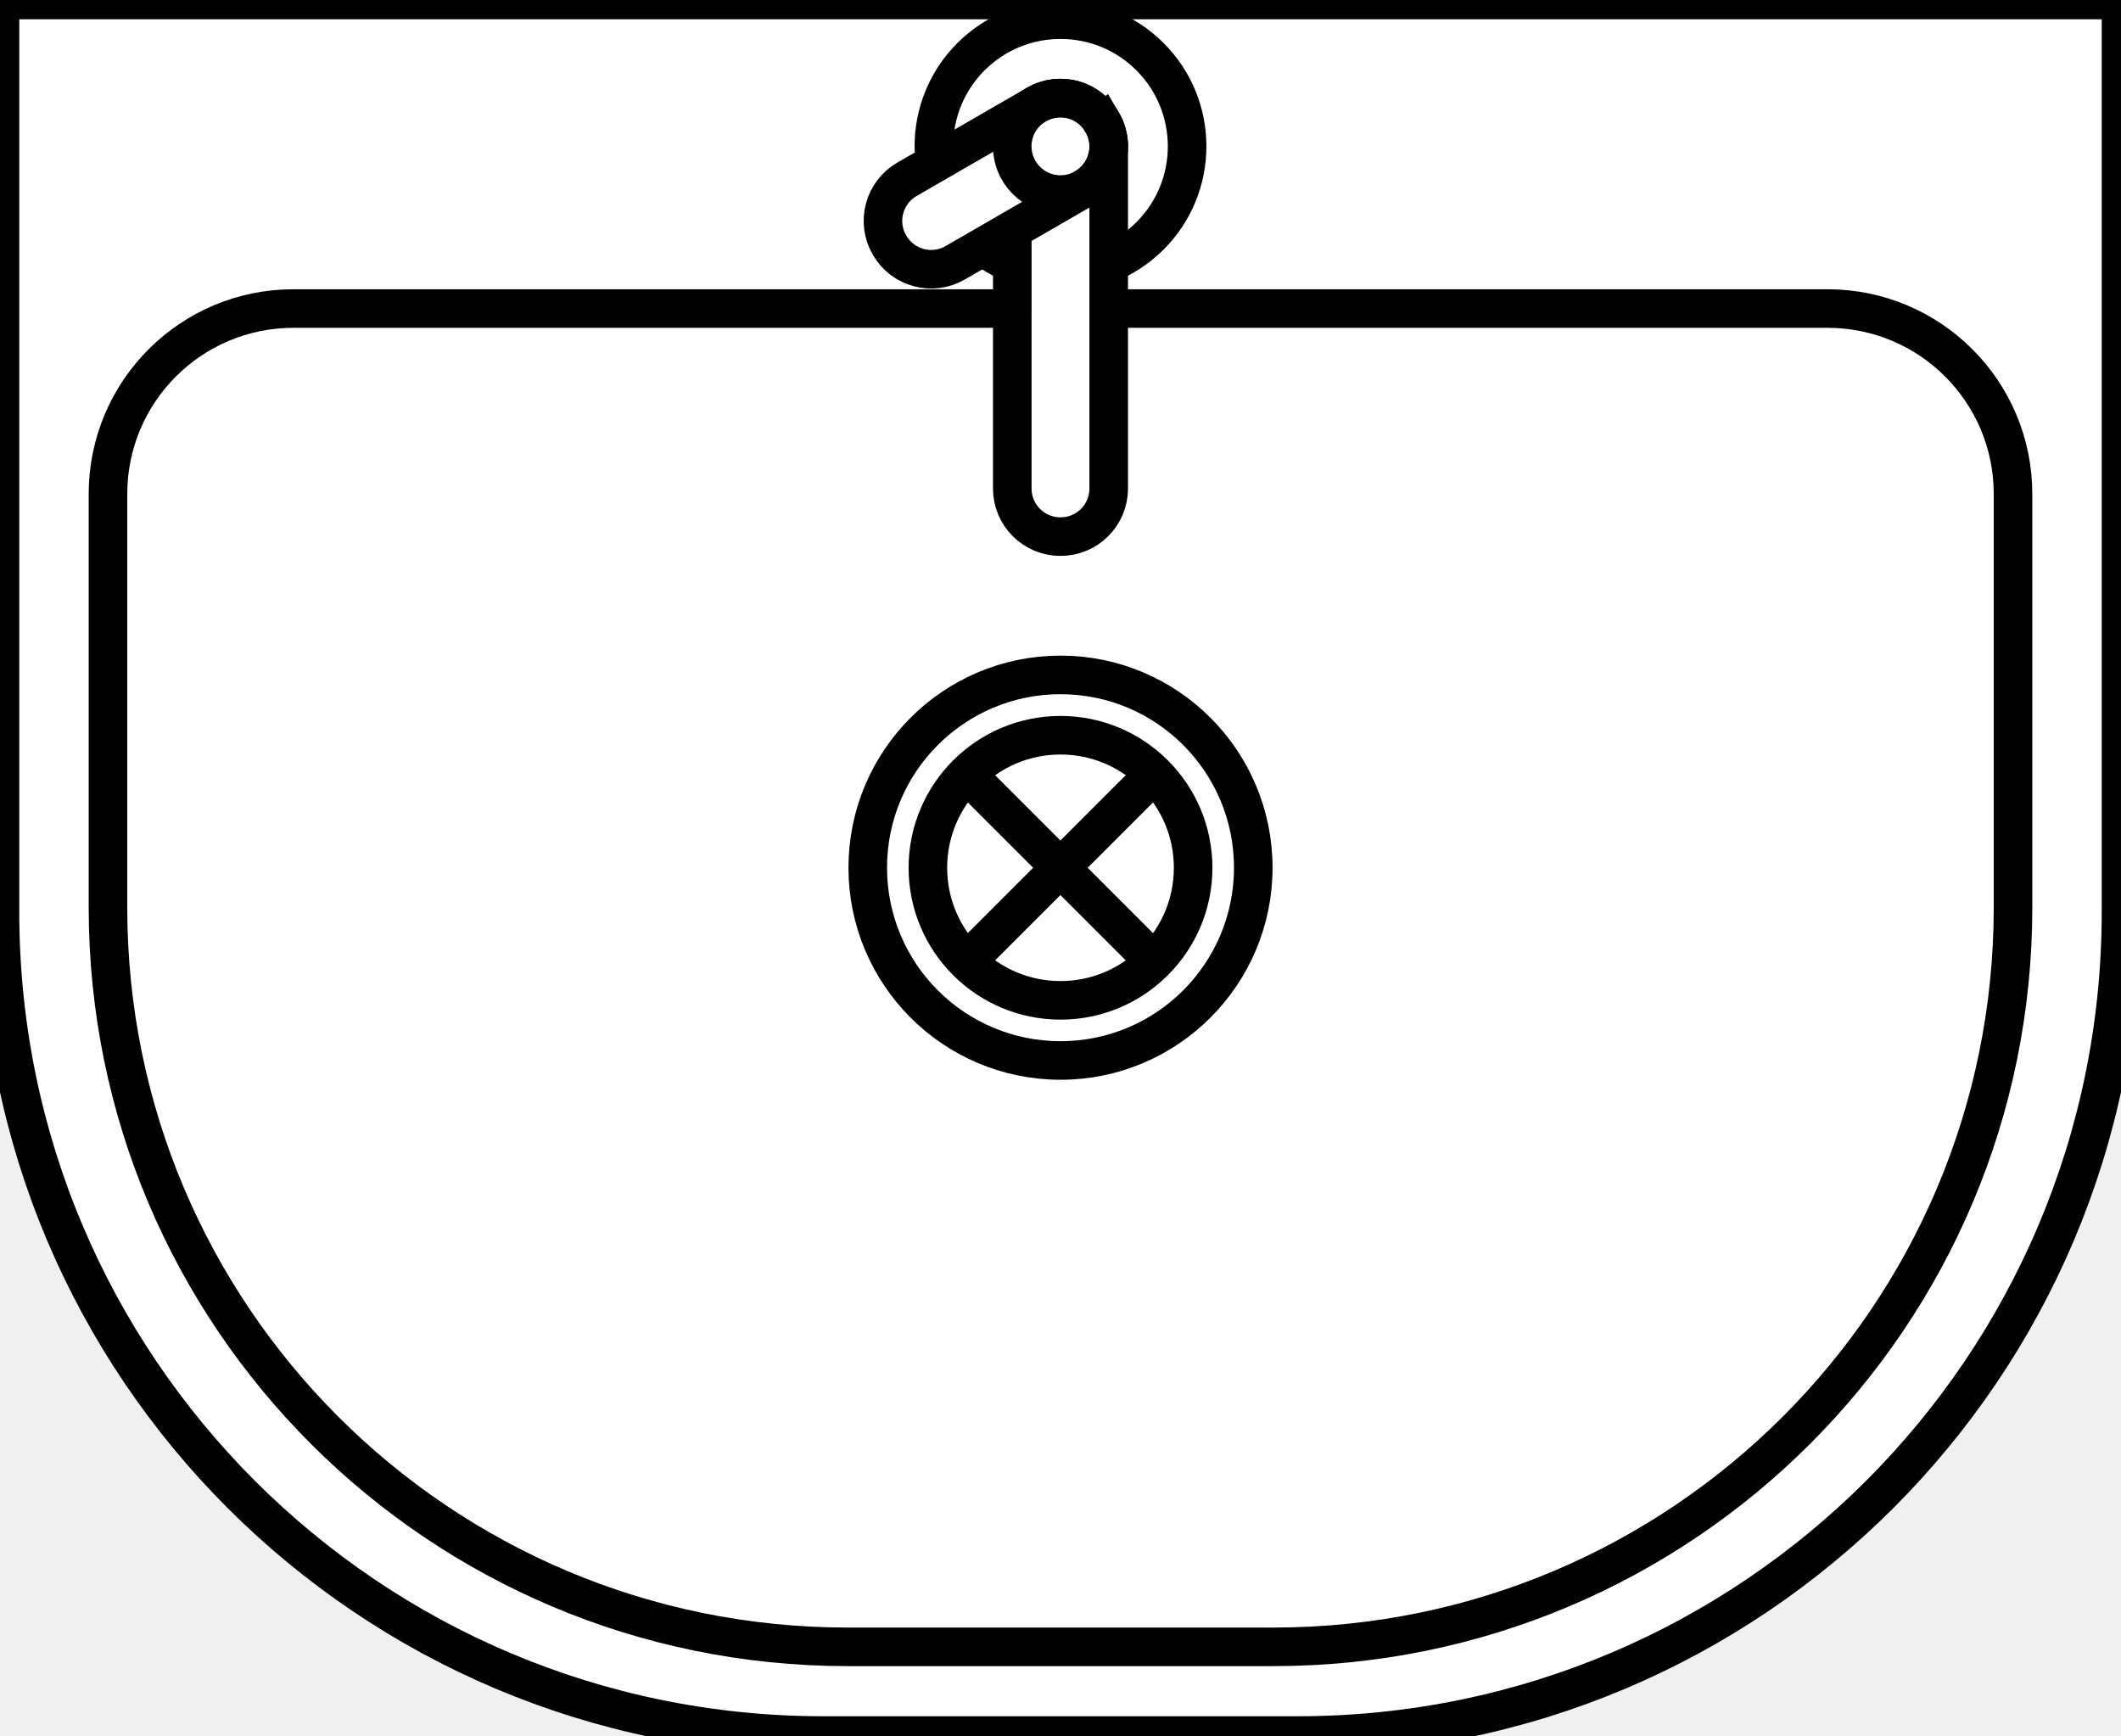
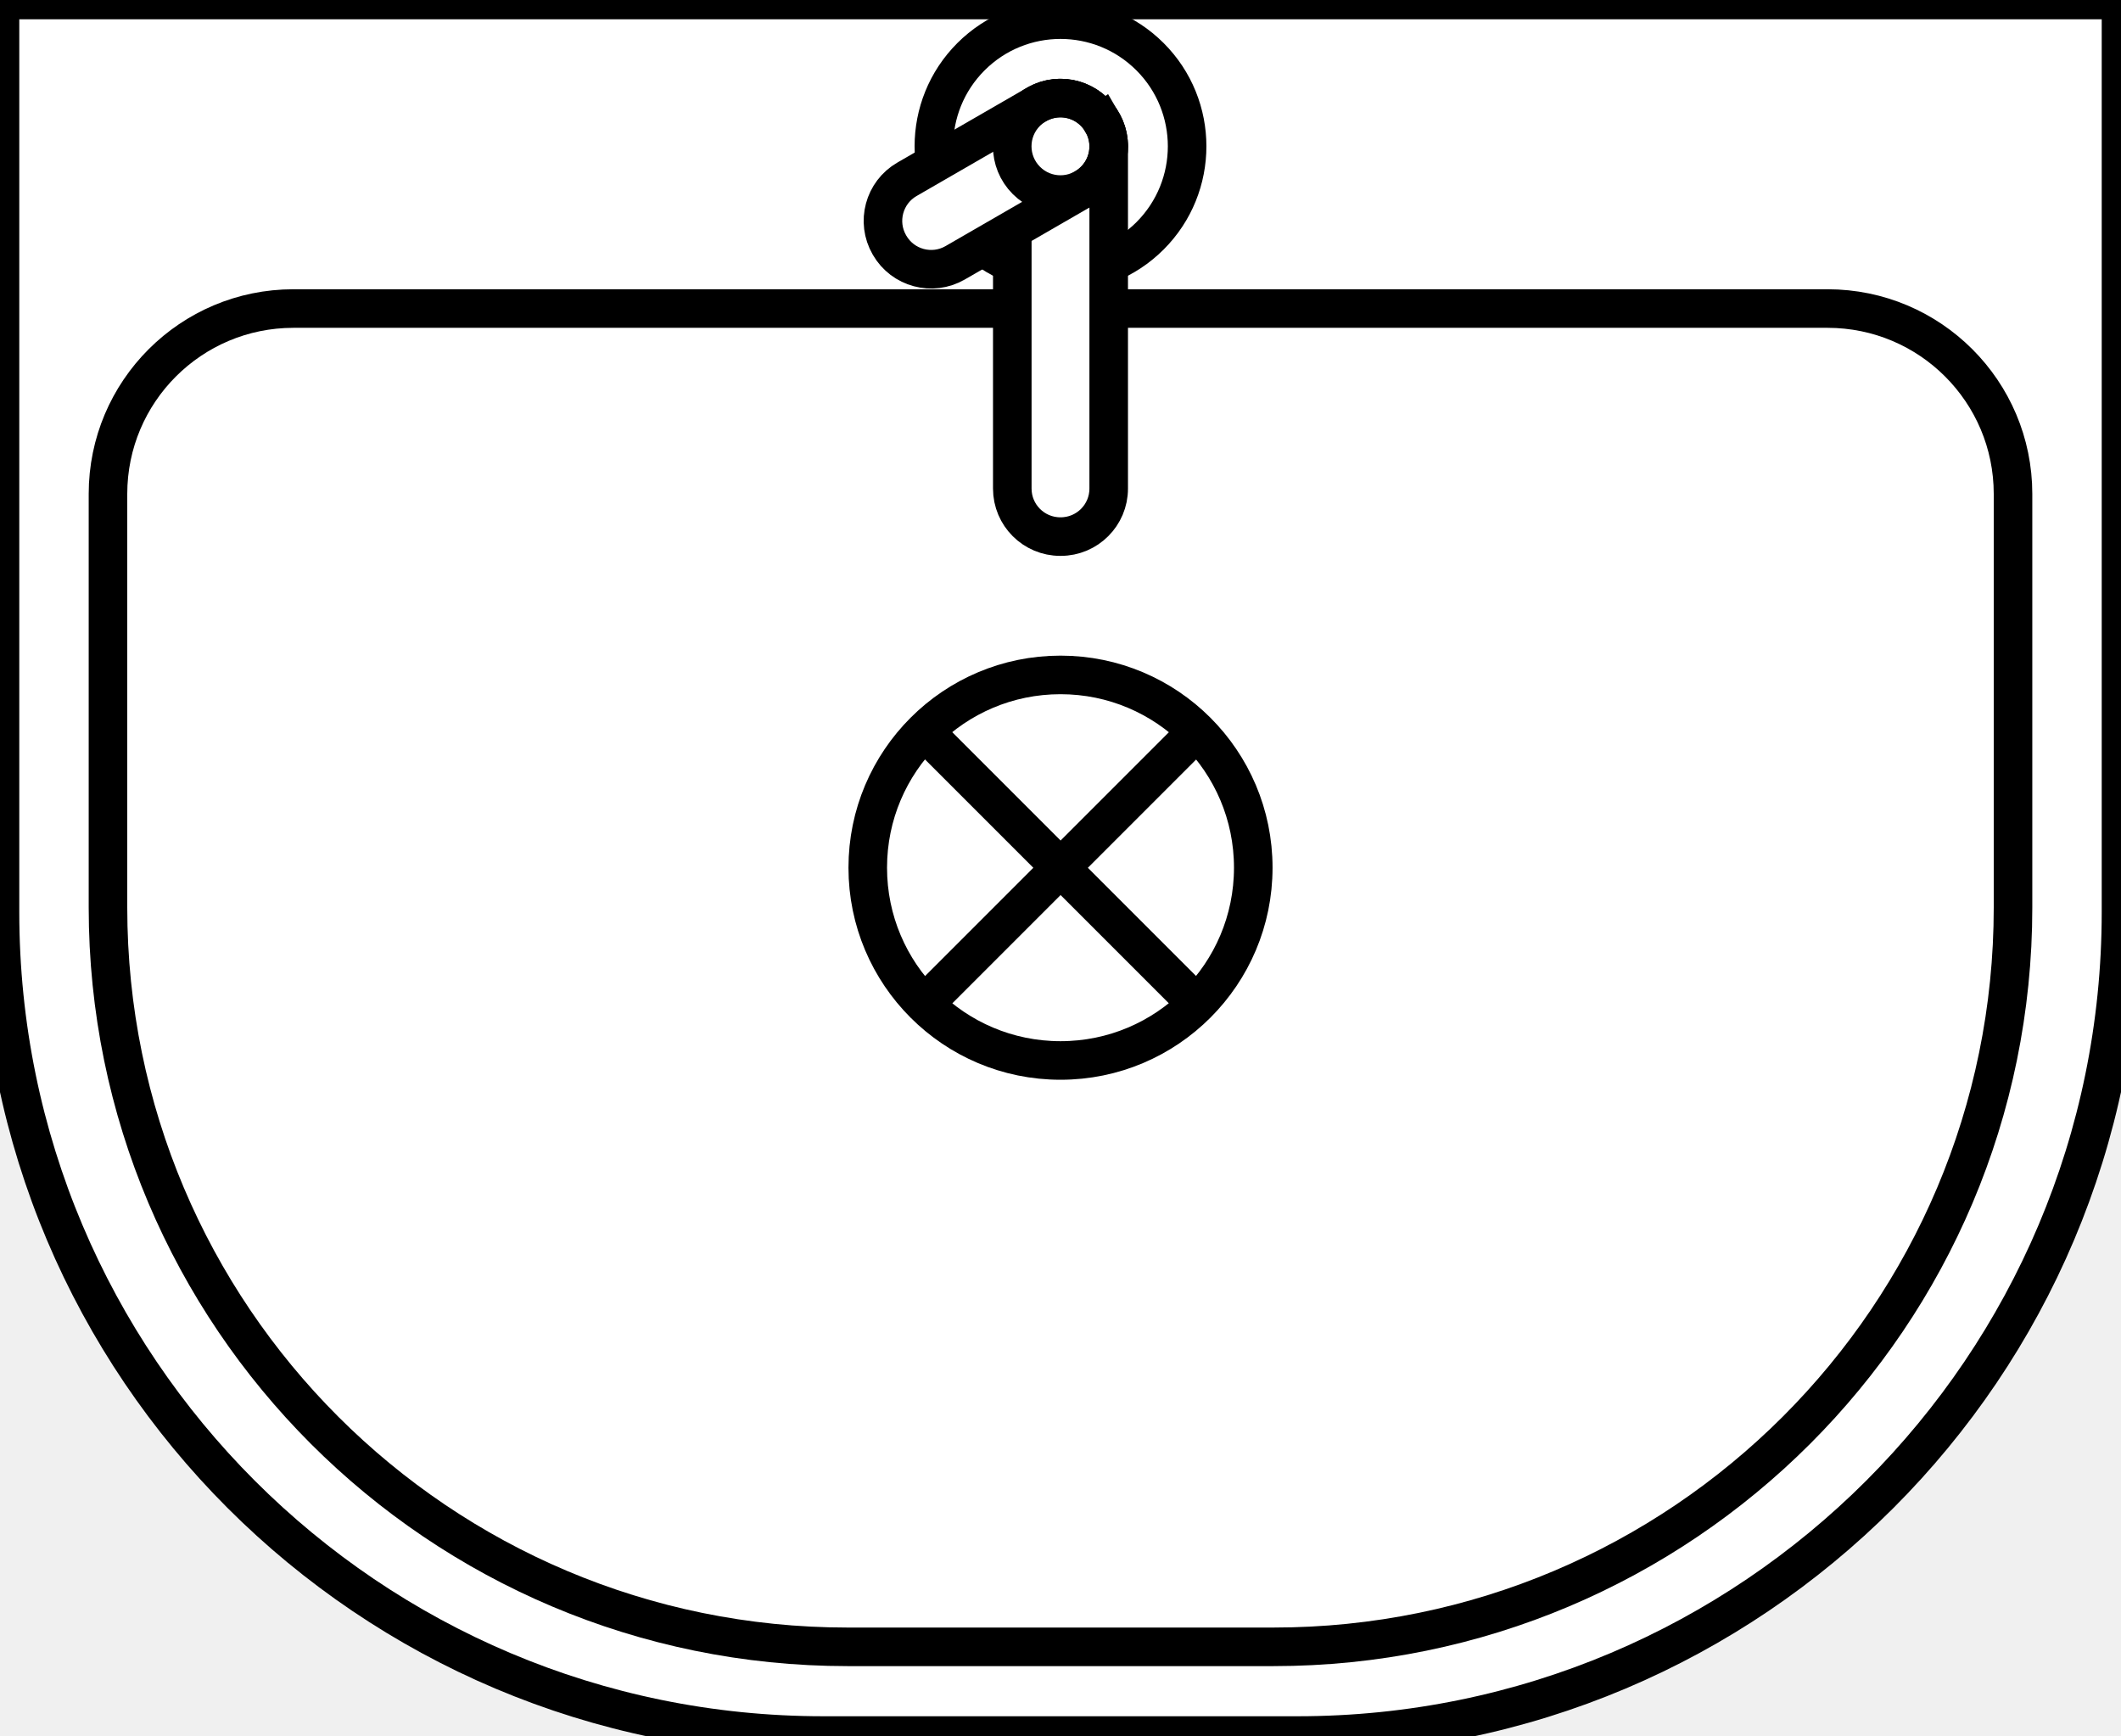
<svg xmlns="http://www.w3.org/2000/svg" stroke-width="1" width="55" height="45" viewBox="0 0 55 45" preserveAspectRatio="none" version="1.1" id="svg22" vector-effect="non-scaling-stroke">
  <defs id="defs1">
    <style id="style1">.C1 {stroke: #000000; stroke-width:1; stroke-opacity: 1.000; fill: none; fill-opacity: 1.000;}</style>
  </defs>
  <path stroke-width="1" vector-effect="non-scaling-stroke" id="rect22" style="display:inline;vector-effect:non-scaling-stroke;fill:#ffffff;stroke:#000000;stroke-width:1;stroke-miterlimit:7.7;stroke-dasharray:none;stroke-opacity:1" d="M 0,0 H 55 V 23.648 A 21.352,21.352 135 0 1 33.648,45 H 21.352 A 21.352,21.352 45 0 1 0,23.648 Z" transform="matrix(-1,0,0,1,55,0)" />
  <path stroke-width="1" vector-effect="non-scaling-stroke" id="rect22-4" style="display:inline;vector-effect:non-scaling-stroke;fill:#ffffff;stroke:#000000;stroke-width:1;stroke-miterlimit:7.7;stroke-dasharray:none;stroke-opacity:1" d="M 5.354,6.349 H 49.646 A 5.354,5.354 45 0 1 55,11.703 V 23.648 A 21.352,21.352 135 0 1 33.648,45 H 21.352 A 21.352,21.352 45 0 1 -3.0752504e-8,23.648 L -4.795743e-8,11.703 A 5.354,5.354 135 0 1 5.354,6.349 Z" transform="matrix(0.8981818,0,0,0.8977778,2.8,2.3)" />
  <path vector-effect="non-scaling-stroke" stroke-width="1" id="path13" style="display:none;vector-effect:non-scaling-stroke;stroke-width:1" class="C1" d="m 40.5,45.5 c 5.523,0 10,-4.477 10,-10 m 0,-20 C 50.5,9.977 46.023,5.5 40.5,5.5 M 50.5,15.5 v 20 M 15.5,5.5 c -5.523,0 -10,4.477 -10,10 m 0,0 v 20 m 0,0 c 0,5.523 4.477,10 10,10 m 0,0 H 40.5 m 0,-40 H 15.5" />
  <path style="display:none;opacity:1;vector-effect:non-scaling-stroke;fill:none;fill-opacity:1;stroke:#000000;stroke-width:1;stroke-opacity:1" stroke-width="1" d="m 28.75,13.913 c -0.69,0.69 -1.809,0.69 -2.5,0 -0.69,-0.69 -0.69,-1.809 0,-2.5 0.69,-0.69 1.809,-0.69 2.5,0 0.69,0.69 0.69,1.809 0,2.5" class="C1" vector-effect="non-scaling-stroke" id="path22-8-7-1" />
  <path style="display:inline;vector-effect:non-scaling-stroke;fill:none;fill-opacity:1;stroke:#000000;stroke-width:1;stroke-opacity:1" stroke-width="1" d="m 29.822,6.115 c -1.282,1.282 -3.362,1.282 -4.644,0 -1.282,-1.282 -1.282,-3.362 0,-4.644 1.282,-1.282 3.362,-1.282 4.644,8e-7 1.282,1.282 1.282,3.362 0,4.644" class="C1" vector-effect="non-scaling-stroke" id="path22-8-7-8" />
  <path vector-effect="non-scaling-stroke" stroke-width="1" id="rect2" style="display:inline;fill:#ffffff;fill-opacity:1;stroke:#000000;stroke-width:1;stroke-miterlimit:7.7;stroke-opacity:1;vector-effect:non-scaling-stroke" d="m 27.5,2.548 a 1.25,1.25 45.004 0 1 1.25,1.25 l -1.37e-4,8.87 a 1.245,1.245 135 0 1 -1.245,1.245 h -0.01 a 1.245,1.245 45 0 1 -1.245,-1.245 l 1.37e-4,-8.87 a 1.25,1.25 135 0 1 1.25,-1.25 z" />
  <path vector-effect="non-scaling-stroke" stroke-width="1" id="rect2-6" style="display:inline;fill:#ffffff;fill-opacity:1;stroke:#000000;stroke-width:1;stroke-miterlimit:7.7;stroke-opacity:1;vector-effect:non-scaling-stroke" d="m 27.49,2.548 h 0.02 a 1.24,1.24 45.001 0 1 1.24,1.24 L 28.75,7.669 A 1.245,1.245 135.001 0 1 27.505,8.914 h -0.01 A 1.245,1.245 45.001 0 1 26.25,7.669 l 1.07e-4,-3.88 a 1.24,1.24 135.001 0 1 1.24,-1.24 z" transform="rotate(60,27.49982,3.793445)" />
  <path style="display:inline;opacity:1;vector-effect:non-scaling-stroke;fill:none;fill-opacity:1;stroke:#000000;stroke-width:1;stroke-opacity:1" stroke-width="1" d="m 28.384,4.678 c -0.489,0.489 -1.281,0.489 -1.769,0 -0.489,-0.489 -0.489,-1.281 0,-1.769 0.489,-0.489 1.281,-0.489 1.769,3e-7 0.489,0.489 0.489,1.281 0,1.769" class="C1" vector-effect="non-scaling-stroke" id="path22-8-7" />
  <g id="planner-fixed-0" transform="matrix(4.724411,0,0,4.724409,-154.0589,-21.25)" style="display:inline;stroke:#000000;stroke-width:1;stroke-opacity:1">
    <path vector-effect="non-scaling-stroke" stroke-width="1" id="path1-68" style="vector-effect:non-scaling-stroke;fill:#ffffff;stroke:#000000;stroke-width:1;stroke-miterlimit:7.7;stroke-opacity:1" d="m 39.488,9.26 a 1.058,1.058 0 0 1 -1.058,1.058 1.058,1.058 0 0 1 -1.058,-1.058 1.058,1.058 0 0 1 1.058,-1.058 1.058,1.058 0 0 1 1.058,1.058 z" />
-     <path vector-effect="non-scaling-stroke" stroke-width="1" id="path1-68-1" style="vector-effect:non-scaling-stroke;fill:#ffffff;fill-opacity:1;stroke:#000000;stroke-width:1;stroke-miterlimit:7.7;stroke-opacity:1" d="M 39.158,9.26 A 0.728,0.728 0 0 1 38.43,9.988 0.728,0.728 0 0 1 37.702,9.26 0.728,0.728 0 0 1 38.43,8.533 0.728,0.728 0 0 1 39.158,9.26 Z" />
-     <path vector-effect="non-scaling-stroke" stroke-width="1" id="path8" style="vector-effect:non-scaling-stroke;fill:#ffffff;stroke:#000000;stroke-width:1;stroke-miterlimit:7.7;stroke-opacity:1" d="m 37.915,8.746 1.029,1.029 m 0,-1.029 -1.029,1.029" />
+     <path vector-effect="non-scaling-stroke" stroke-width="1" id="path1-68-1" style="display:none;vector-effect:non-scaling-stroke;fill:#ffffff;fill-opacity:1;stroke:#000000;stroke-width:1;stroke-miterlimit:7.7;stroke-opacity:1" d="M 39.158,9.26 A 0.728,0.728 0 0 1 38.43,9.988 0.728,0.728 0 0 1 37.702,9.26 0.728,0.728 0 0 1 38.43,8.533 0.728,0.728 0 0 1 39.158,9.26 Z" />
+     <path vector-effect="non-scaling-stroke" stroke-width="1" id="path8" style="vector-effect:non-scaling-stroke;fill:#ffffff;stroke:#000000;stroke-width:1;stroke-miterlimit:7.7;stroke-opacity:1" d="m 37.682,8.512 1.497,1.497 m 0,-1.497 -1.497,1.497" />
  </g>
</svg>
